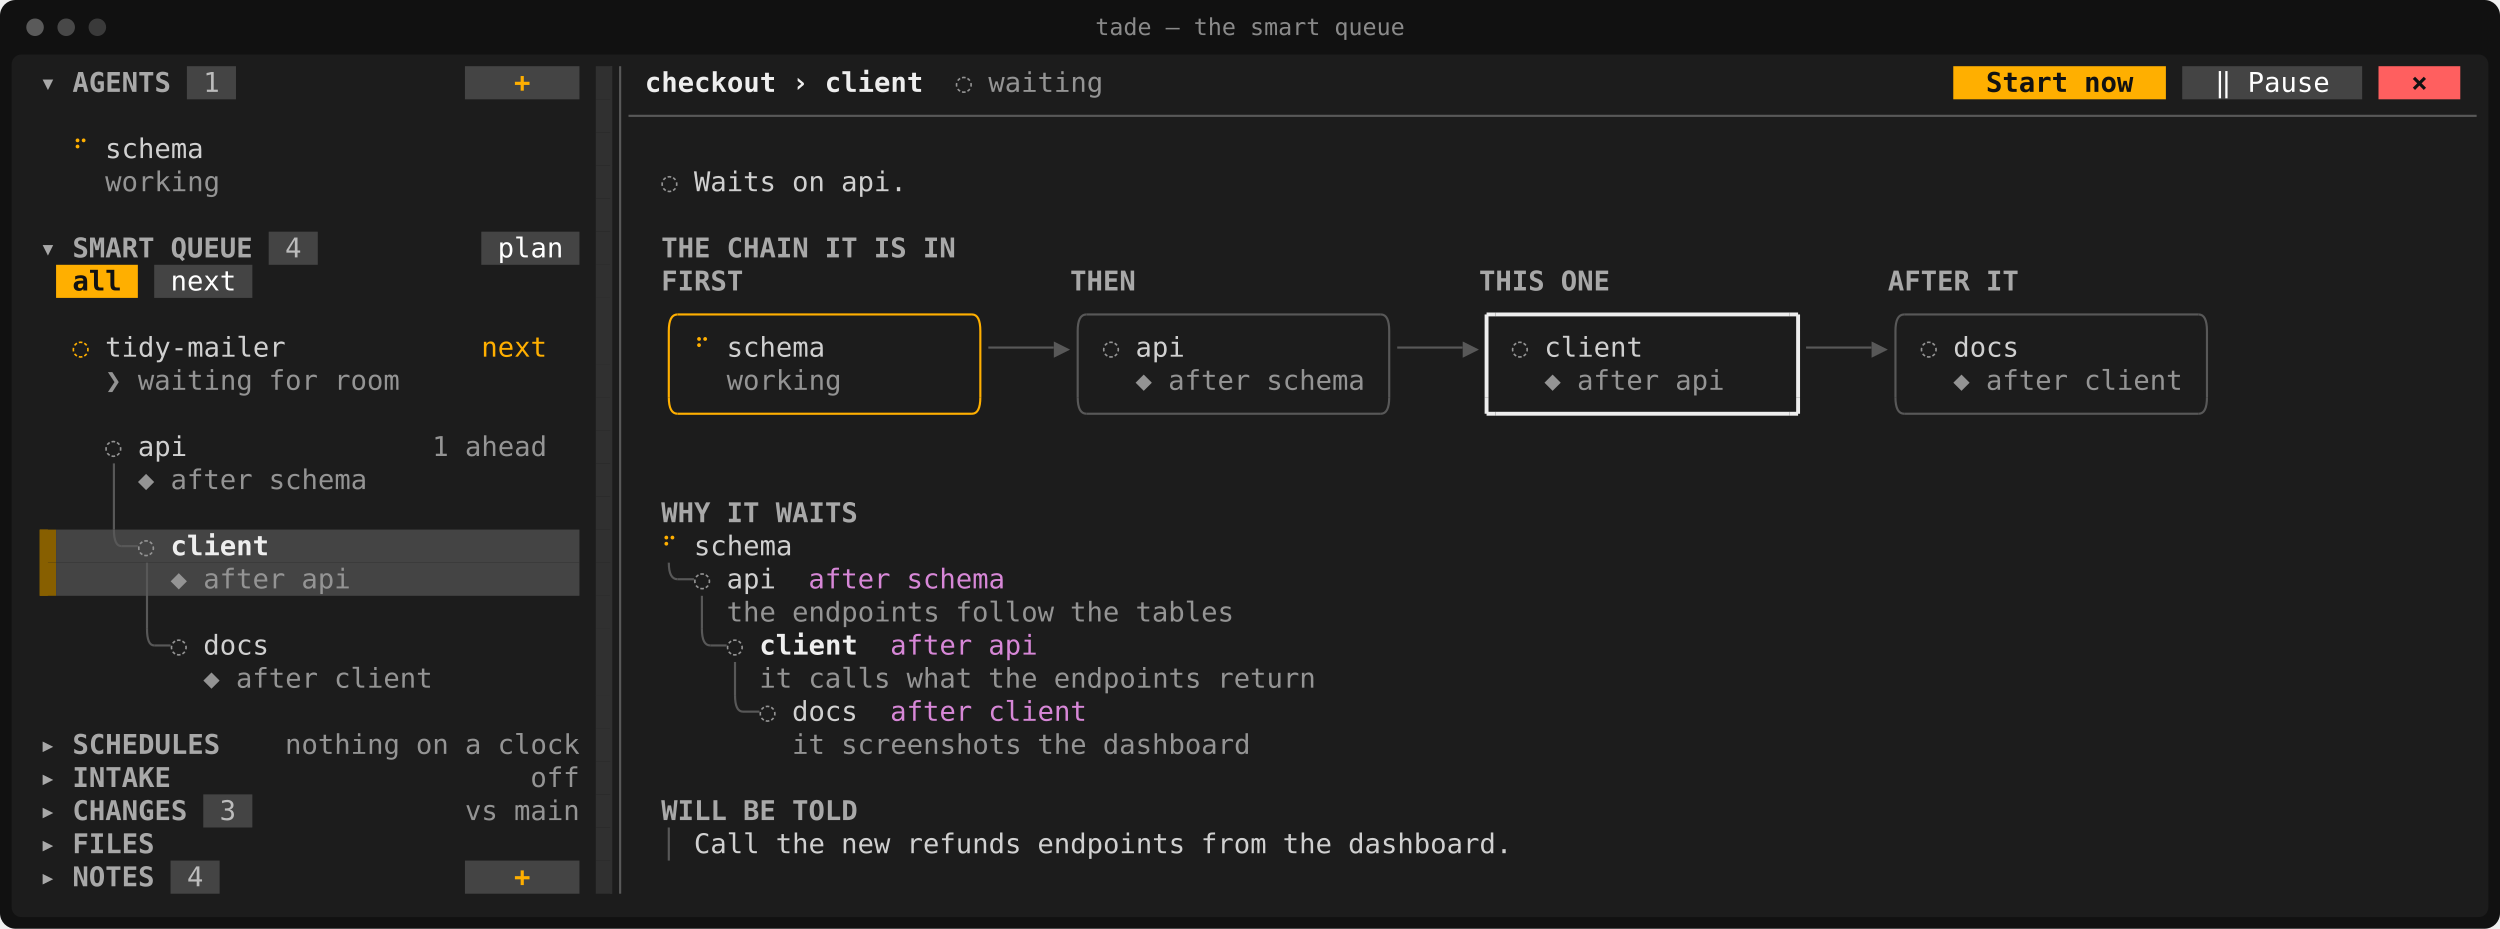
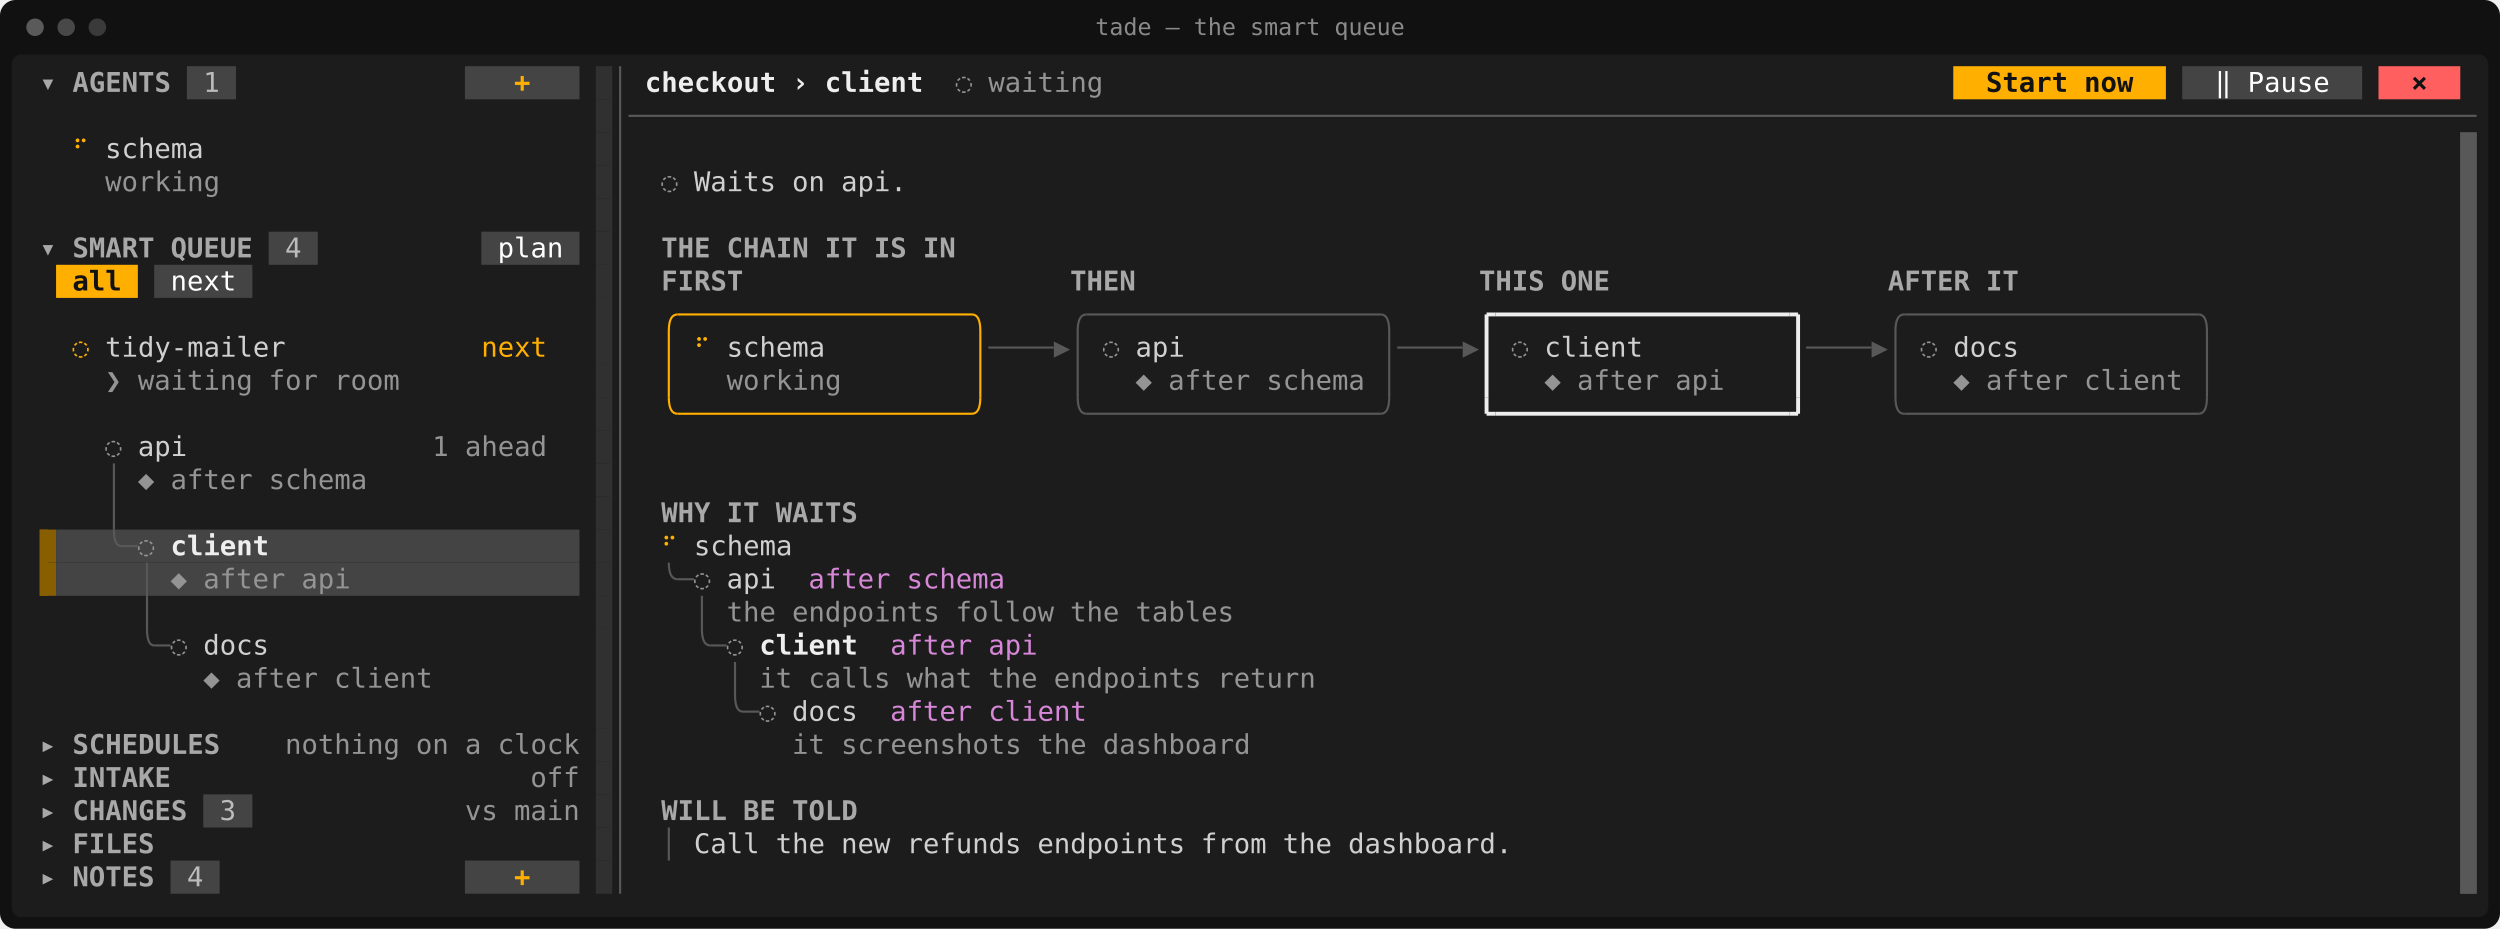
<svg xmlns="http://www.w3.org/2000/svg" viewBox="0 0 1284 477" width="1284" height="477" font-family="ui-monospace,SFMono-Regular,Menlo,Consolas,'DejaVu Sans Mono','Liberation Mono',monospace" font-size="14" role="img" aria-label="tade — the smart queue">
  <rect width="1284" height="477" rx="8" fill="#111111" />
  <rect x="6" y="28" width="1272" height="443" rx="5" fill="#1c1c1c" />
  <circle cx="18" cy="14" r="4.5" fill="#5a5a5a" />
  <circle cx="34" cy="14" r="4.5" fill="#484848" />
  <circle cx="50" cy="14" r="4.5" fill="#3a3a3a" />
  <text x="642" y="18" fill="#8a8a8a" font-size="12" text-anchor="middle">tade — the smart queue</text>
  <rect x="96" y="34" width="25.2" height="17" fill="#444444" />
  <rect x="238.8" y="34" width="58.8" height="17" fill="#444444" />
  <rect x="306" y="34" width="8.4" height="17" fill="#303030" />
  <rect x="1003.2" y="34" width="109.2" height="17" fill="#ffaf00" />
  <rect x="1120.8" y="34" width="92.4" height="17" fill="#444444" />
  <rect x="1221.6" y="34" width="42" height="17" fill="#ff5f5f" />
  <rect x="306" y="51" width="8.4" height="17" fill="#303030" />
  <rect x="306" y="68" width="8.4" height="17" fill="#303030" />
+   <rect x="1263.6" y="68" width="8.4" height="17" fill="#585858" />
  <rect x="306" y="85" width="8.4" height="17" fill="#303030" />
+   <rect x="1263.6" y="85" width="8.4" height="17" fill="#585858" />
  <rect x="306" y="102" width="8.4" height="17" fill="#303030" />
+   <rect x="1263.6" y="102" width="8.4" height="17" fill="#585858" />
  <rect x="138" y="119" width="25.2" height="17" fill="#444444" />
  <rect x="247.2" y="119" width="50.4" height="17" fill="#444444" />
  <rect x="306" y="119" width="8.4" height="17" fill="#303030" />
+   <rect x="1263.6" y="119" width="8.4" height="17" fill="#585858" />
  <rect x="28.8" y="136" width="42" height="17" fill="#ffaf00" />
  <rect x="79.2" y="136" width="50.4" height="17" fill="#444444" />
  <rect x="306" y="136" width="8.4" height="17" fill="#303030" />
+   <rect x="1263.6" y="136" width="8.4" height="17" fill="#585858" />
  <rect x="306" y="153" width="8.4" height="17" fill="#303030" />
+   <rect x="1263.6" y="153" width="8.4" height="17" fill="#585858" />
  <rect x="306" y="170" width="8.4" height="17" fill="#303030" />
+   <rect x="1263.6" y="170" width="8.4" height="17" fill="#585858" />
  <rect x="306" y="187" width="8.4" height="17" fill="#303030" />
+   <rect x="1263.6" y="187" width="8.4" height="17" fill="#585858" />
  <rect x="306" y="204" width="8.4" height="17" fill="#303030" />
+   <rect x="1263.6" y="204" width="8.4" height="17" fill="#585858" />
  <rect x="306" y="221" width="8.4" height="17" fill="#303030" />
+   <rect x="1263.6" y="221" width="8.4" height="17" fill="#585858" />
  <rect x="306" y="238" width="8.4" height="17" fill="#303030" />
+   <rect x="1263.6" y="238" width="8.4" height="17" fill="#585858" />
  <rect x="306" y="255" width="8.4" height="17" fill="#303030" />
+   <rect x="1263.6" y="255" width="8.4" height="17" fill="#585858" />
  <rect x="20.4" y="272" width="8.4" height="17" fill="#875f00" />
  <rect x="28.8" y="272" width="268.8" height="17" fill="#444444" />
  <rect x="306" y="272" width="8.4" height="17" fill="#303030" />
+   <rect x="1263.6" y="272" width="8.4" height="17" fill="#585858" />
  <rect x="20.4" y="289" width="8.4" height="17" fill="#875f00" />
  <rect x="28.8" y="289" width="268.8" height="17" fill="#444444" />
  <rect x="306" y="289" width="8.4" height="17" fill="#303030" />
+   <rect x="1263.6" y="289" width="8.4" height="17" fill="#585858" />
  <rect x="306" y="306" width="8.4" height="17" fill="#303030" />
+   <rect x="1263.6" y="306" width="8.4" height="17" fill="#585858" />
  <rect x="306" y="323" width="8.4" height="17" fill="#303030" />
+   <rect x="1263.6" y="323" width="8.4" height="17" fill="#585858" />
  <rect x="306" y="340" width="8.4" height="17" fill="#303030" />
+   <rect x="1263.6" y="340" width="8.4" height="17" fill="#585858" />
  <rect x="306" y="357" width="8.4" height="17" fill="#303030" />
+   <rect x="1263.6" y="357" width="8.4" height="17" fill="#585858" />
  <rect x="306" y="374" width="8.4" height="17" fill="#303030" />
+   <rect x="1263.6" y="374" width="8.4" height="17" fill="#585858" />
  <rect x="306" y="391" width="8.4" height="17" fill="#303030" />
+   <rect x="1263.6" y="391" width="8.4" height="17" fill="#585858" />
  <rect x="104.4" y="408" width="25.2" height="17" fill="#444444" />
  <rect x="306" y="408" width="8.4" height="17" fill="#303030" />
+   <rect x="1263.6" y="408" width="8.4" height="17" fill="#585858" />
  <rect x="306" y="425" width="8.4" height="17" fill="#303030" />
+   <rect x="1263.6" y="425" width="8.4" height="17" fill="#585858" />
  <rect x="87.6" y="442" width="25.2" height="17" fill="#444444" />
  <rect x="238.8" y="442" width="58.8" height="17" fill="#444444" />
  <rect x="306" y="442" width="8.4" height="17" fill="#303030" />
+   <rect x="1263.6" y="442" width="8.4" height="17" fill="#585858" />
  <rect x="313.35" y="34" width="1.05" height="425" fill="#303030" />
+   <rect x="1263.6" y="68" width="8.4" height="391" fill="#585858" />
  <rect x="20.4" y="272" width="4.2" height="34" fill="#875f00" />
  <line x1="318.5" y1="34" x2="318.5" y2="459" stroke="#585858" stroke-width="1.1" />
  <line x1="322.8" y1="59.5" x2="1272" y2="59.5" stroke="#585858" stroke-width="1.1" />
  <path d="M343.5 170Q343.5 161.5 348 161.5" fill="none" stroke="#ffaf00" stroke-width="1.1" />
  <line x1="348" y1="161.5" x2="499.2" y2="161.5" stroke="#ffaf00" stroke-width="1.1" />
  <path d="M503.5 170Q503.5 161.5 499.2 161.5" fill="none" stroke="#ffaf00" stroke-width="1.1" />
  <path d="M553.5 170Q553.5 161.5 558 161.5" fill="none" stroke="#585858" stroke-width="1.1" />
  <line x1="558" y1="161.5" x2="709.2" y2="161.5" stroke="#585858" stroke-width="1.1" />
  <path d="M713.5 170Q713.5 161.5 709.2 161.5" fill="none" stroke="#585858" stroke-width="1.1" />
  <line x1="763.5" y1="161.5" x2="768" y2="161.5" stroke="#eeeeee" stroke-width="2" />
  <line x1="763.5" y1="161.5" x2="763.5" y2="170" stroke="#eeeeee" stroke-width="2" />
  <line x1="768" y1="161.5" x2="919.2" y2="161.5" stroke="#eeeeee" stroke-width="2" />
  <line x1="919.2" y1="161.5" x2="923.5" y2="161.5" stroke="#eeeeee" stroke-width="2" />
  <line x1="923.5" y1="161.5" x2="923.5" y2="170" stroke="#eeeeee" stroke-width="2" />
  <path d="M973.5 170Q973.5 161.5 978 161.5" fill="none" stroke="#585858" stroke-width="1.1" />
  <line x1="978" y1="161.5" x2="1129.2" y2="161.5" stroke="#585858" stroke-width="1.1" />
  <path d="M1133.5 170Q1133.5 161.5 1129.2 161.5" fill="none" stroke="#585858" stroke-width="1.1" />
  <line x1="343.5" y1="170" x2="343.5" y2="204" stroke="#ffaf00" stroke-width="1.1" />
  <line x1="503.5" y1="170" x2="503.5" y2="204" stroke="#ffaf00" stroke-width="1.1" />
  <line x1="507.6" y1="178.5" x2="541.2" y2="178.5" stroke="#585858" stroke-width="1.1" />
  <line x1="553.5" y1="170" x2="553.5" y2="204" stroke="#585858" stroke-width="1.1" />
  <line x1="713.5" y1="170" x2="713.5" y2="204" stroke="#585858" stroke-width="1.1" />
  <line x1="717.6" y1="178.5" x2="751.2" y2="178.5" stroke="#585858" stroke-width="1.1" />
  <line x1="763.5" y1="170" x2="763.5" y2="204" stroke="#eeeeee" stroke-width="2" />
  <line x1="923.5" y1="170" x2="923.5" y2="204" stroke="#eeeeee" stroke-width="2" />
  <line x1="927.6" y1="178.5" x2="961.2" y2="178.5" stroke="#585858" stroke-width="1.1" />
  <line x1="973.5" y1="170" x2="973.5" y2="204" stroke="#585858" stroke-width="1.1" />
  <line x1="1133.5" y1="170" x2="1133.5" y2="204" stroke="#585858" stroke-width="1.1" />
  <path d="M343.5 204Q343.5 212.5 348 212.5" fill="none" stroke="#ffaf00" stroke-width="1.1" />
  <line x1="348" y1="212.5" x2="499.2" y2="212.5" stroke="#ffaf00" stroke-width="1.1" />
  <path d="M503.5 204Q503.5 212.5 499.2 212.5" fill="none" stroke="#ffaf00" stroke-width="1.1" />
  <path d="M553.5 204Q553.5 212.5 558 212.5" fill="none" stroke="#585858" stroke-width="1.1" />
  <line x1="558" y1="212.5" x2="709.2" y2="212.5" stroke="#585858" stroke-width="1.1" />
  <path d="M713.5 204Q713.5 212.5 709.2 212.5" fill="none" stroke="#585858" stroke-width="1.1" />
  <line x1="763.5" y1="212.5" x2="768" y2="212.5" stroke="#eeeeee" stroke-width="2" />
  <line x1="763.5" y1="204" x2="763.5" y2="212.5" stroke="#eeeeee" stroke-width="2" />
  <line x1="768" y1="212.5" x2="919.2" y2="212.5" stroke="#eeeeee" stroke-width="2" />
  <line x1="919.2" y1="212.5" x2="923.5" y2="212.5" stroke="#eeeeee" stroke-width="2" />
  <line x1="923.5" y1="204" x2="923.5" y2="212.5" stroke="#eeeeee" stroke-width="2" />
  <path d="M973.5 204Q973.5 212.5 978 212.5" fill="none" stroke="#585858" stroke-width="1.1" />
  <line x1="978" y1="212.5" x2="1129.2" y2="212.5" stroke="#585858" stroke-width="1.1" />
  <path d="M1133.5 204Q1133.5 212.5 1129.2 212.5" fill="none" stroke="#585858" stroke-width="1.1" />
  <line x1="58.5" y1="238" x2="58.5" y2="272" stroke="#585858" stroke-width="1.1" />
  <path d="M58.5 272Q58.5 280.5 62.4 280.5" fill="none" stroke="#585858" stroke-width="1.1" />
  <line x1="62.4" y1="280.5" x2="70.8" y2="280.5" stroke="#585858" stroke-width="1.1" />
  <line x1="75.5" y1="289" x2="75.5" y2="323" stroke="#585858" stroke-width="1.1" />
  <path d="M343.5 289Q343.5 297.5 348 297.5" fill="none" stroke="#585858" stroke-width="1.1" />
  <line x1="348" y1="297.5" x2="356.4" y2="297.5" stroke="#585858" stroke-width="1.1" />
  <line x1="360.5" y1="306" x2="360.5" y2="323" stroke="#585858" stroke-width="1.1" />
  <path d="M75.5 323Q75.5 331.5 79.2 331.5" fill="none" stroke="#585858" stroke-width="1.1" />
  <line x1="79.2" y1="331.5" x2="87.6" y2="331.5" stroke="#585858" stroke-width="1.1" />
  <path d="M360.5 323Q360.5 331.5 364.8 331.5" fill="none" stroke="#585858" stroke-width="1.1" />
  <line x1="364.8" y1="331.5" x2="373.2" y2="331.5" stroke="#585858" stroke-width="1.1" />
  <line x1="377.5" y1="340" x2="377.5" y2="357" stroke="#585858" stroke-width="1.1" />
  <path d="M377.5 357Q377.5 365.5 381.6 365.5" fill="none" stroke="#585858" stroke-width="1.1" />
  <line x1="381.6" y1="365.5" x2="390" y2="365.5" stroke="#585858" stroke-width="1.1" />
  <line x1="343.5" y1="425" x2="343.5" y2="442" stroke="#585858" stroke-width="1.1" />
  <text x="20.4" y="47.2" textLength="8.4" lengthAdjust="spacingAndGlyphs" fill="#a8a8a8" font-weight="700">▾</text>
  <text x="37.2" y="47.2" textLength="50.4" lengthAdjust="spacingAndGlyphs" fill="#a8a8a8" font-weight="700">AGENTS</text>
  <text x="104.4" y="47.2" textLength="8.4" lengthAdjust="spacingAndGlyphs" fill="#bcbcbc">1</text>
  <text x="264" y="47.2" textLength="8.4" lengthAdjust="spacingAndGlyphs" fill="#ffaf00" font-weight="700">+</text>
  <text x="331.2" y="47.2" textLength="67.2" lengthAdjust="spacingAndGlyphs" fill="#eeeeee" font-weight="700">checkout</text>
  <text x="406.8" y="47.2" textLength="8.4" lengthAdjust="spacingAndGlyphs" fill="#eeeeee" font-weight="700">›</text>
  <text x="423.6" y="47.2" textLength="50.4" lengthAdjust="spacingAndGlyphs" fill="#eeeeee" font-weight="700">client</text>
  <text x="490.8" y="47.2" textLength="8.4" lengthAdjust="spacingAndGlyphs" fill="#949494">◌</text>
  <text x="507.6" y="47.2" textLength="58.8" lengthAdjust="spacingAndGlyphs" fill="#949494">waiting</text>
  <text x="1020" y="47.2" textLength="42" lengthAdjust="spacingAndGlyphs" fill="#121212" font-weight="700">Start</text>
  <text x="1070.4" y="47.2" textLength="25.2" lengthAdjust="spacingAndGlyphs" fill="#121212" font-weight="700">now</text>
  <text x="1137.6" y="47.2" textLength="8.4" lengthAdjust="spacingAndGlyphs" fill="#ffffff">‖</text>
  <text x="1154.4" y="47.2" textLength="42" lengthAdjust="spacingAndGlyphs" fill="#ffffff">Pause</text>
  <text x="1238.4" y="47.2" textLength="8.4" lengthAdjust="spacingAndGlyphs" fill="#121212" font-weight="700">×</text>
  <text x="37.2" y="81.2" textLength="8.4" lengthAdjust="spacingAndGlyphs" fill="#ffaf00">⠋</text>
  <text x="54" y="81.2" textLength="50.4" lengthAdjust="spacingAndGlyphs" fill="#d0d0d0">schema</text>
  <text x="54" y="98.2" textLength="58.8" lengthAdjust="spacingAndGlyphs" fill="#949494">working</text>
  <text x="339.6" y="98.2" textLength="8.4" lengthAdjust="spacingAndGlyphs" fill="#949494">◌</text>
  <text x="356.4" y="98.2" textLength="42" lengthAdjust="spacingAndGlyphs" fill="#d0d0d0">Waits</text>
  <text x="406.8" y="98.2" textLength="16.8" lengthAdjust="spacingAndGlyphs" fill="#d0d0d0">on</text>
  <text x="432" y="98.2" textLength="33.6" lengthAdjust="spacingAndGlyphs" fill="#d0d0d0">api.</text>
  <text x="20.4" y="132.2" textLength="8.4" lengthAdjust="spacingAndGlyphs" fill="#a8a8a8" font-weight="700">▾</text>
  <text x="37.2" y="132.2" textLength="42" lengthAdjust="spacingAndGlyphs" fill="#a8a8a8" font-weight="700">SMART</text>
  <text x="87.6" y="132.2" textLength="42" lengthAdjust="spacingAndGlyphs" fill="#a8a8a8" font-weight="700">QUEUE</text>
  <text x="146.4" y="132.2" textLength="8.4" lengthAdjust="spacingAndGlyphs" fill="#bcbcbc">4</text>
  <text x="255.6" y="132.2" textLength="33.6" lengthAdjust="spacingAndGlyphs" fill="#ffffff">plan</text>
  <text x="339.6" y="132.2" textLength="25.2" lengthAdjust="spacingAndGlyphs" fill="#a8a8a8" font-weight="700">THE</text>
  <text x="373.2" y="132.2" textLength="42" lengthAdjust="spacingAndGlyphs" fill="#a8a8a8" font-weight="700">CHAIN</text>
  <text x="423.6" y="132.2" textLength="16.8" lengthAdjust="spacingAndGlyphs" fill="#a8a8a8" font-weight="700">IT</text>
  <text x="448.8" y="132.2" textLength="16.8" lengthAdjust="spacingAndGlyphs" fill="#a8a8a8" font-weight="700">IS</text>
  <text x="474" y="132.2" textLength="16.8" lengthAdjust="spacingAndGlyphs" fill="#a8a8a8" font-weight="700">IN</text>
  <text x="37.2" y="149.2" textLength="25.2" lengthAdjust="spacingAndGlyphs" fill="#121212" font-weight="700">all</text>
  <text x="87.6" y="149.2" textLength="33.6" lengthAdjust="spacingAndGlyphs" fill="#ffffff">next</text>
  <text x="339.6" y="149.2" textLength="42" lengthAdjust="spacingAndGlyphs" fill="#a8a8a8" font-weight="700">FIRST</text>
  <text x="549.6" y="149.2" textLength="33.6" lengthAdjust="spacingAndGlyphs" fill="#a8a8a8" font-weight="700">THEN</text>
  <text x="759.6" y="149.2" textLength="33.6" lengthAdjust="spacingAndGlyphs" fill="#a8a8a8" font-weight="700">THIS</text>
  <text x="801.6" y="149.2" textLength="25.2" lengthAdjust="spacingAndGlyphs" fill="#a8a8a8" font-weight="700">ONE</text>
  <text x="969.6" y="149.2" textLength="42" lengthAdjust="spacingAndGlyphs" fill="#a8a8a8" font-weight="700">AFTER</text>
  <text x="1020" y="149.2" textLength="16.8" lengthAdjust="spacingAndGlyphs" fill="#a8a8a8" font-weight="700">IT</text>
  <text x="37.2" y="183.2" textLength="8.4" lengthAdjust="spacingAndGlyphs" fill="#ffaf00">◌</text>
  <text x="54" y="183.2" textLength="92.4" lengthAdjust="spacingAndGlyphs" fill="#d0d0d0">tidy-mailer</text>
  <text x="247.2" y="183.2" textLength="33.6" lengthAdjust="spacingAndGlyphs" fill="#ffaf00">next</text>
  <text x="356.4" y="183.2" textLength="8.4" lengthAdjust="spacingAndGlyphs" fill="#ffaf00">⠋</text>
  <text x="373.2" y="183.2" textLength="50.4" lengthAdjust="spacingAndGlyphs" fill="#d0d0d0">schema</text>
  <text x="541.2" y="183.2" textLength="8.4" lengthAdjust="spacingAndGlyphs" fill="#585858">▶</text>
  <text x="566.4" y="183.2" textLength="8.4" lengthAdjust="spacingAndGlyphs" fill="#949494">◌</text>
  <text x="583.2" y="183.2" textLength="25.2" lengthAdjust="spacingAndGlyphs" fill="#d0d0d0">api</text>
  <text x="751.2" y="183.2" textLength="8.4" lengthAdjust="spacingAndGlyphs" fill="#585858">▶</text>
  <text x="776.4" y="183.2" textLength="8.4" lengthAdjust="spacingAndGlyphs" fill="#949494">◌</text>
  <text x="793.2" y="183.2" textLength="50.4" lengthAdjust="spacingAndGlyphs" fill="#d0d0d0">client</text>
  <text x="961.2" y="183.2" textLength="8.4" lengthAdjust="spacingAndGlyphs" fill="#585858">▶</text>
  <text x="986.4" y="183.2" textLength="8.4" lengthAdjust="spacingAndGlyphs" fill="#949494">◌</text>
  <text x="1003.2" y="183.2" textLength="33.6" lengthAdjust="spacingAndGlyphs" fill="#d0d0d0">docs</text>
  <text x="54" y="200.2" textLength="8.4" lengthAdjust="spacingAndGlyphs" fill="#949494">❯</text>
  <text x="70.8" y="200.2" textLength="58.8" lengthAdjust="spacingAndGlyphs" fill="#949494">waiting</text>
  <text x="138" y="200.2" textLength="25.2" lengthAdjust="spacingAndGlyphs" fill="#949494">for</text>
  <text x="171.6" y="200.2" textLength="33.6" lengthAdjust="spacingAndGlyphs" fill="#949494">room</text>
  <text x="373.2" y="200.2" textLength="58.8" lengthAdjust="spacingAndGlyphs" fill="#949494">working</text>
  <text x="583.2" y="200.2" textLength="8.4" lengthAdjust="spacingAndGlyphs" fill="#949494">◆</text>
  <text x="600" y="200.2" textLength="42" lengthAdjust="spacingAndGlyphs" fill="#949494">after</text>
  <text x="650.4" y="200.2" textLength="50.4" lengthAdjust="spacingAndGlyphs" fill="#949494">schema</text>
  <text x="793.2" y="200.2" textLength="8.4" lengthAdjust="spacingAndGlyphs" fill="#949494">◆</text>
  <text x="810" y="200.2" textLength="42" lengthAdjust="spacingAndGlyphs" fill="#949494">after</text>
  <text x="860.4" y="200.2" textLength="25.2" lengthAdjust="spacingAndGlyphs" fill="#949494">api</text>
  <text x="1003.2" y="200.2" textLength="8.4" lengthAdjust="spacingAndGlyphs" fill="#949494">◆</text>
  <text x="1020" y="200.2" textLength="42" lengthAdjust="spacingAndGlyphs" fill="#949494">after</text>
  <text x="1070.4" y="200.2" textLength="50.4" lengthAdjust="spacingAndGlyphs" fill="#949494">client</text>
  <text x="54" y="234.2" textLength="8.4" lengthAdjust="spacingAndGlyphs" fill="#949494">◌</text>
  <text x="70.8" y="234.2" textLength="25.2" lengthAdjust="spacingAndGlyphs" fill="#d0d0d0">api</text>
  <text x="222" y="234.2" textLength="8.4" lengthAdjust="spacingAndGlyphs" fill="#949494">1</text>
  <text x="238.8" y="234.2" textLength="42" lengthAdjust="spacingAndGlyphs" fill="#949494">ahead</text>
  <text x="70.8" y="251.2" textLength="8.4" lengthAdjust="spacingAndGlyphs" fill="#949494">◆</text>
  <text x="87.6" y="251.2" textLength="42" lengthAdjust="spacingAndGlyphs" fill="#949494">after</text>
  <text x="138" y="251.2" textLength="50.4" lengthAdjust="spacingAndGlyphs" fill="#949494">schema</text>
  <text x="339.6" y="268.2" textLength="25.2" lengthAdjust="spacingAndGlyphs" fill="#a8a8a8" font-weight="700">WHY</text>
  <text x="373.2" y="268.2" textLength="16.8" lengthAdjust="spacingAndGlyphs" fill="#a8a8a8" font-weight="700">IT</text>
  <text x="398.4" y="268.2" textLength="42" lengthAdjust="spacingAndGlyphs" fill="#a8a8a8" font-weight="700">WAITS</text>
  <text x="70.8" y="285.2" textLength="8.4" lengthAdjust="spacingAndGlyphs" fill="#949494">◌</text>
  <text x="87.6" y="285.2" textLength="50.4" lengthAdjust="spacingAndGlyphs" fill="#eeeeee" font-weight="700">client</text>
  <text x="339.6" y="285.2" textLength="8.4" lengthAdjust="spacingAndGlyphs" fill="#ffaf00">⠋</text>
  <text x="356.4" y="285.2" textLength="50.4" lengthAdjust="spacingAndGlyphs" fill="#d0d0d0">schema</text>
  <text x="87.6" y="302.2" textLength="8.4" lengthAdjust="spacingAndGlyphs" fill="#949494">◆</text>
  <text x="104.4" y="302.2" textLength="42" lengthAdjust="spacingAndGlyphs" fill="#949494">after</text>
  <text x="154.8" y="302.2" textLength="25.2" lengthAdjust="spacingAndGlyphs" fill="#949494">api</text>
  <text x="356.4" y="302.2" textLength="8.4" lengthAdjust="spacingAndGlyphs" fill="#949494">◌</text>
  <text x="373.2" y="302.2" textLength="25.2" lengthAdjust="spacingAndGlyphs" fill="#d0d0d0">api</text>
  <text x="415.2" y="302.2" textLength="42" lengthAdjust="spacingAndGlyphs" fill="#d787d7">after</text>
  <text x="465.6" y="302.2" textLength="50.4" lengthAdjust="spacingAndGlyphs" fill="#d787d7">schema</text>
  <text x="373.2" y="319.2" textLength="25.2" lengthAdjust="spacingAndGlyphs" fill="#949494">the</text>
  <text x="406.8" y="319.2" textLength="75.6" lengthAdjust="spacingAndGlyphs" fill="#949494">endpoints</text>
  <text x="490.8" y="319.2" textLength="50.4" lengthAdjust="spacingAndGlyphs" fill="#949494">follow</text>
  <text x="549.6" y="319.2" textLength="25.2" lengthAdjust="spacingAndGlyphs" fill="#949494">the</text>
  <text x="583.2" y="319.2" textLength="50.4" lengthAdjust="spacingAndGlyphs" fill="#949494">tables</text>
  <text x="87.6" y="336.2" textLength="8.4" lengthAdjust="spacingAndGlyphs" fill="#949494">◌</text>
  <text x="104.4" y="336.2" textLength="33.6" lengthAdjust="spacingAndGlyphs" fill="#d0d0d0">docs</text>
  <text x="373.2" y="336.2" textLength="8.4" lengthAdjust="spacingAndGlyphs" fill="#949494">◌</text>
  <text x="390" y="336.2" textLength="50.4" lengthAdjust="spacingAndGlyphs" fill="#eeeeee" font-weight="700">client</text>
  <text x="457.2" y="336.2" textLength="42" lengthAdjust="spacingAndGlyphs" fill="#d787d7">after</text>
  <text x="507.6" y="336.2" textLength="25.2" lengthAdjust="spacingAndGlyphs" fill="#d787d7">api</text>
  <text x="104.4" y="353.2" textLength="8.4" lengthAdjust="spacingAndGlyphs" fill="#949494">◆</text>
  <text x="121.2" y="353.2" textLength="42" lengthAdjust="spacingAndGlyphs" fill="#949494">after</text>
  <text x="171.6" y="353.2" textLength="50.4" lengthAdjust="spacingAndGlyphs" fill="#949494">client</text>
  <text x="390" y="353.2" textLength="16.8" lengthAdjust="spacingAndGlyphs" fill="#949494">it</text>
  <text x="415.2" y="353.2" textLength="42" lengthAdjust="spacingAndGlyphs" fill="#949494">calls</text>
  <text x="465.6" y="353.2" textLength="33.6" lengthAdjust="spacingAndGlyphs" fill="#949494">what</text>
  <text x="507.6" y="353.2" textLength="25.2" lengthAdjust="spacingAndGlyphs" fill="#949494">the</text>
  <text x="541.2" y="353.2" textLength="75.6" lengthAdjust="spacingAndGlyphs" fill="#949494">endpoints</text>
  <text x="625.2" y="353.2" textLength="50.4" lengthAdjust="spacingAndGlyphs" fill="#949494">return</text>
  <text x="390" y="370.2" textLength="8.4" lengthAdjust="spacingAndGlyphs" fill="#949494">◌</text>
  <text x="406.8" y="370.2" textLength="33.6" lengthAdjust="spacingAndGlyphs" fill="#d0d0d0">docs</text>
  <text x="457.2" y="370.2" textLength="42" lengthAdjust="spacingAndGlyphs" fill="#d787d7">after</text>
  <text x="507.6" y="370.2" textLength="50.4" lengthAdjust="spacingAndGlyphs" fill="#d787d7">client</text>
  <text x="20.4" y="387.2" textLength="8.4" lengthAdjust="spacingAndGlyphs" fill="#a8a8a8" font-weight="700">▸</text>
  <text x="37.2" y="387.2" textLength="75.6" lengthAdjust="spacingAndGlyphs" fill="#a8a8a8" font-weight="700">SCHEDULES</text>
  <text x="146.4" y="387.2" textLength="58.8" lengthAdjust="spacingAndGlyphs" fill="#949494">nothing</text>
  <text x="213.6" y="387.2" textLength="16.8" lengthAdjust="spacingAndGlyphs" fill="#949494">on</text>
  <text x="238.8" y="387.2" textLength="8.4" lengthAdjust="spacingAndGlyphs" fill="#949494">a</text>
  <text x="255.6" y="387.2" textLength="42" lengthAdjust="spacingAndGlyphs" fill="#949494">clock</text>
  <text x="406.8" y="387.2" textLength="16.8" lengthAdjust="spacingAndGlyphs" fill="#949494">it</text>
  <text x="432" y="387.2" textLength="92.4" lengthAdjust="spacingAndGlyphs" fill="#949494">screenshots</text>
  <text x="532.8" y="387.2" textLength="25.2" lengthAdjust="spacingAndGlyphs" fill="#949494">the</text>
  <text x="566.4" y="387.2" textLength="75.6" lengthAdjust="spacingAndGlyphs" fill="#949494">dashboard</text>
  <text x="20.4" y="404.2" textLength="8.4" lengthAdjust="spacingAndGlyphs" fill="#a8a8a8" font-weight="700">▸</text>
  <text x="37.2" y="404.2" textLength="50.4" lengthAdjust="spacingAndGlyphs" fill="#a8a8a8" font-weight="700">INTAKE</text>
  <text x="272.4" y="404.2" textLength="25.2" lengthAdjust="spacingAndGlyphs" fill="#949494">off</text>
  <text x="20.4" y="421.2" textLength="8.4" lengthAdjust="spacingAndGlyphs" fill="#a8a8a8" font-weight="700">▸</text>
  <text x="37.2" y="421.2" textLength="58.8" lengthAdjust="spacingAndGlyphs" fill="#a8a8a8" font-weight="700">CHANGES</text>
  <text x="112.8" y="421.2" textLength="8.4" lengthAdjust="spacingAndGlyphs" fill="#bcbcbc">3</text>
  <text x="238.8" y="421.2" textLength="16.8" lengthAdjust="spacingAndGlyphs" fill="#949494">vs</text>
  <text x="264" y="421.2" textLength="33.6" lengthAdjust="spacingAndGlyphs" fill="#949494">main</text>
  <text x="339.6" y="421.2" textLength="33.6" lengthAdjust="spacingAndGlyphs" fill="#a8a8a8" font-weight="700">WILL</text>
  <text x="381.6" y="421.2" textLength="16.8" lengthAdjust="spacingAndGlyphs" fill="#a8a8a8" font-weight="700">BE</text>
  <text x="406.8" y="421.2" textLength="33.6" lengthAdjust="spacingAndGlyphs" fill="#a8a8a8" font-weight="700">TOLD</text>
  <text x="20.4" y="438.2" textLength="8.4" lengthAdjust="spacingAndGlyphs" fill="#a8a8a8" font-weight="700">▸</text>
  <text x="37.2" y="438.2" textLength="42" lengthAdjust="spacingAndGlyphs" fill="#a8a8a8" font-weight="700">FILES</text>
  <text x="356.4" y="438.2" textLength="33.6" lengthAdjust="spacingAndGlyphs" fill="#d0d0d0">Call</text>
  <text x="398.4" y="438.2" textLength="25.2" lengthAdjust="spacingAndGlyphs" fill="#d0d0d0">the</text>
  <text x="432" y="438.2" textLength="25.2" lengthAdjust="spacingAndGlyphs" fill="#d0d0d0">new</text>
  <text x="465.6" y="438.2" textLength="58.8" lengthAdjust="spacingAndGlyphs" fill="#d0d0d0">refunds</text>
  <text x="532.8" y="438.2" textLength="75.6" lengthAdjust="spacingAndGlyphs" fill="#d0d0d0">endpoints</text>
  <text x="616.8" y="438.2" textLength="33.6" lengthAdjust="spacingAndGlyphs" fill="#d0d0d0">from</text>
  <text x="658.8" y="438.2" textLength="25.2" lengthAdjust="spacingAndGlyphs" fill="#d0d0d0">the</text>
  <text x="692.4" y="438.2" textLength="84" lengthAdjust="spacingAndGlyphs" fill="#d0d0d0">dashboard.</text>
  <text x="20.4" y="455.2" textLength="8.4" lengthAdjust="spacingAndGlyphs" fill="#a8a8a8" font-weight="700">▸</text>
  <text x="37.2" y="455.2" textLength="42" lengthAdjust="spacingAndGlyphs" fill="#a8a8a8" font-weight="700">NOTES</text>
  <text x="96" y="455.2" textLength="8.4" lengthAdjust="spacingAndGlyphs" fill="#bcbcbc">4</text>
  <text x="264" y="455.2" textLength="8.4" lengthAdjust="spacingAndGlyphs" fill="#ffaf00" font-weight="700">+</text>
</svg>
